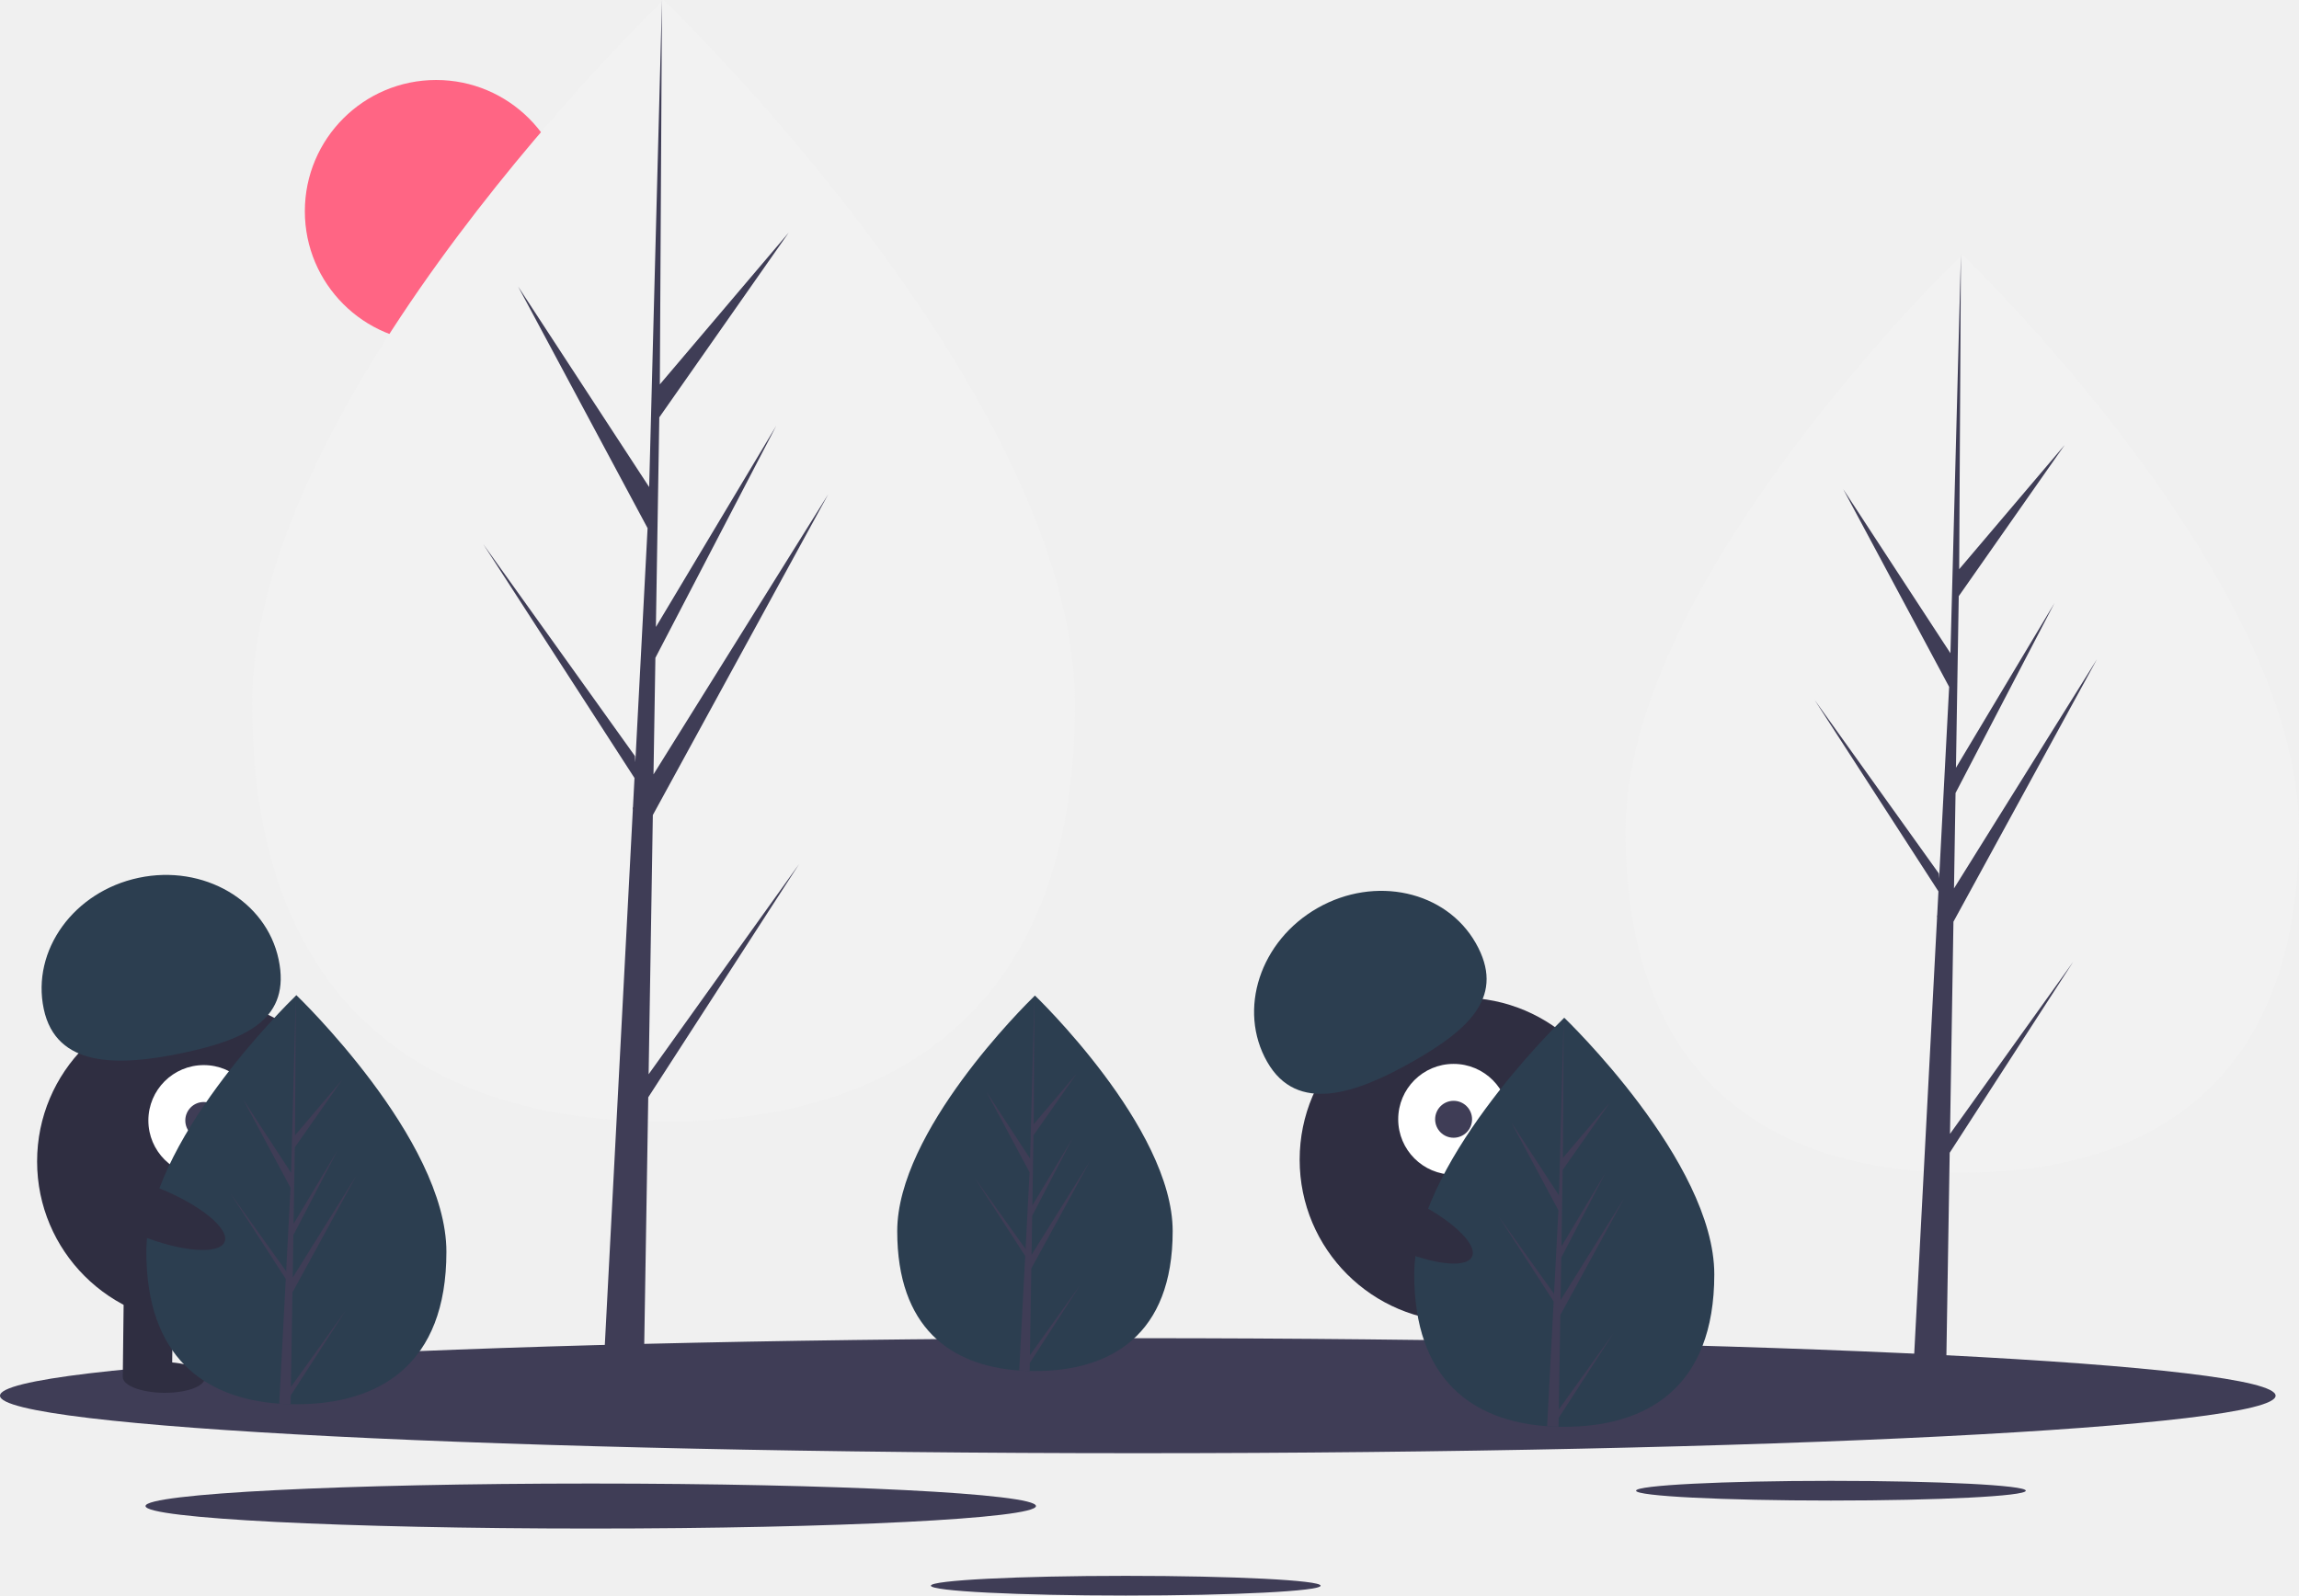
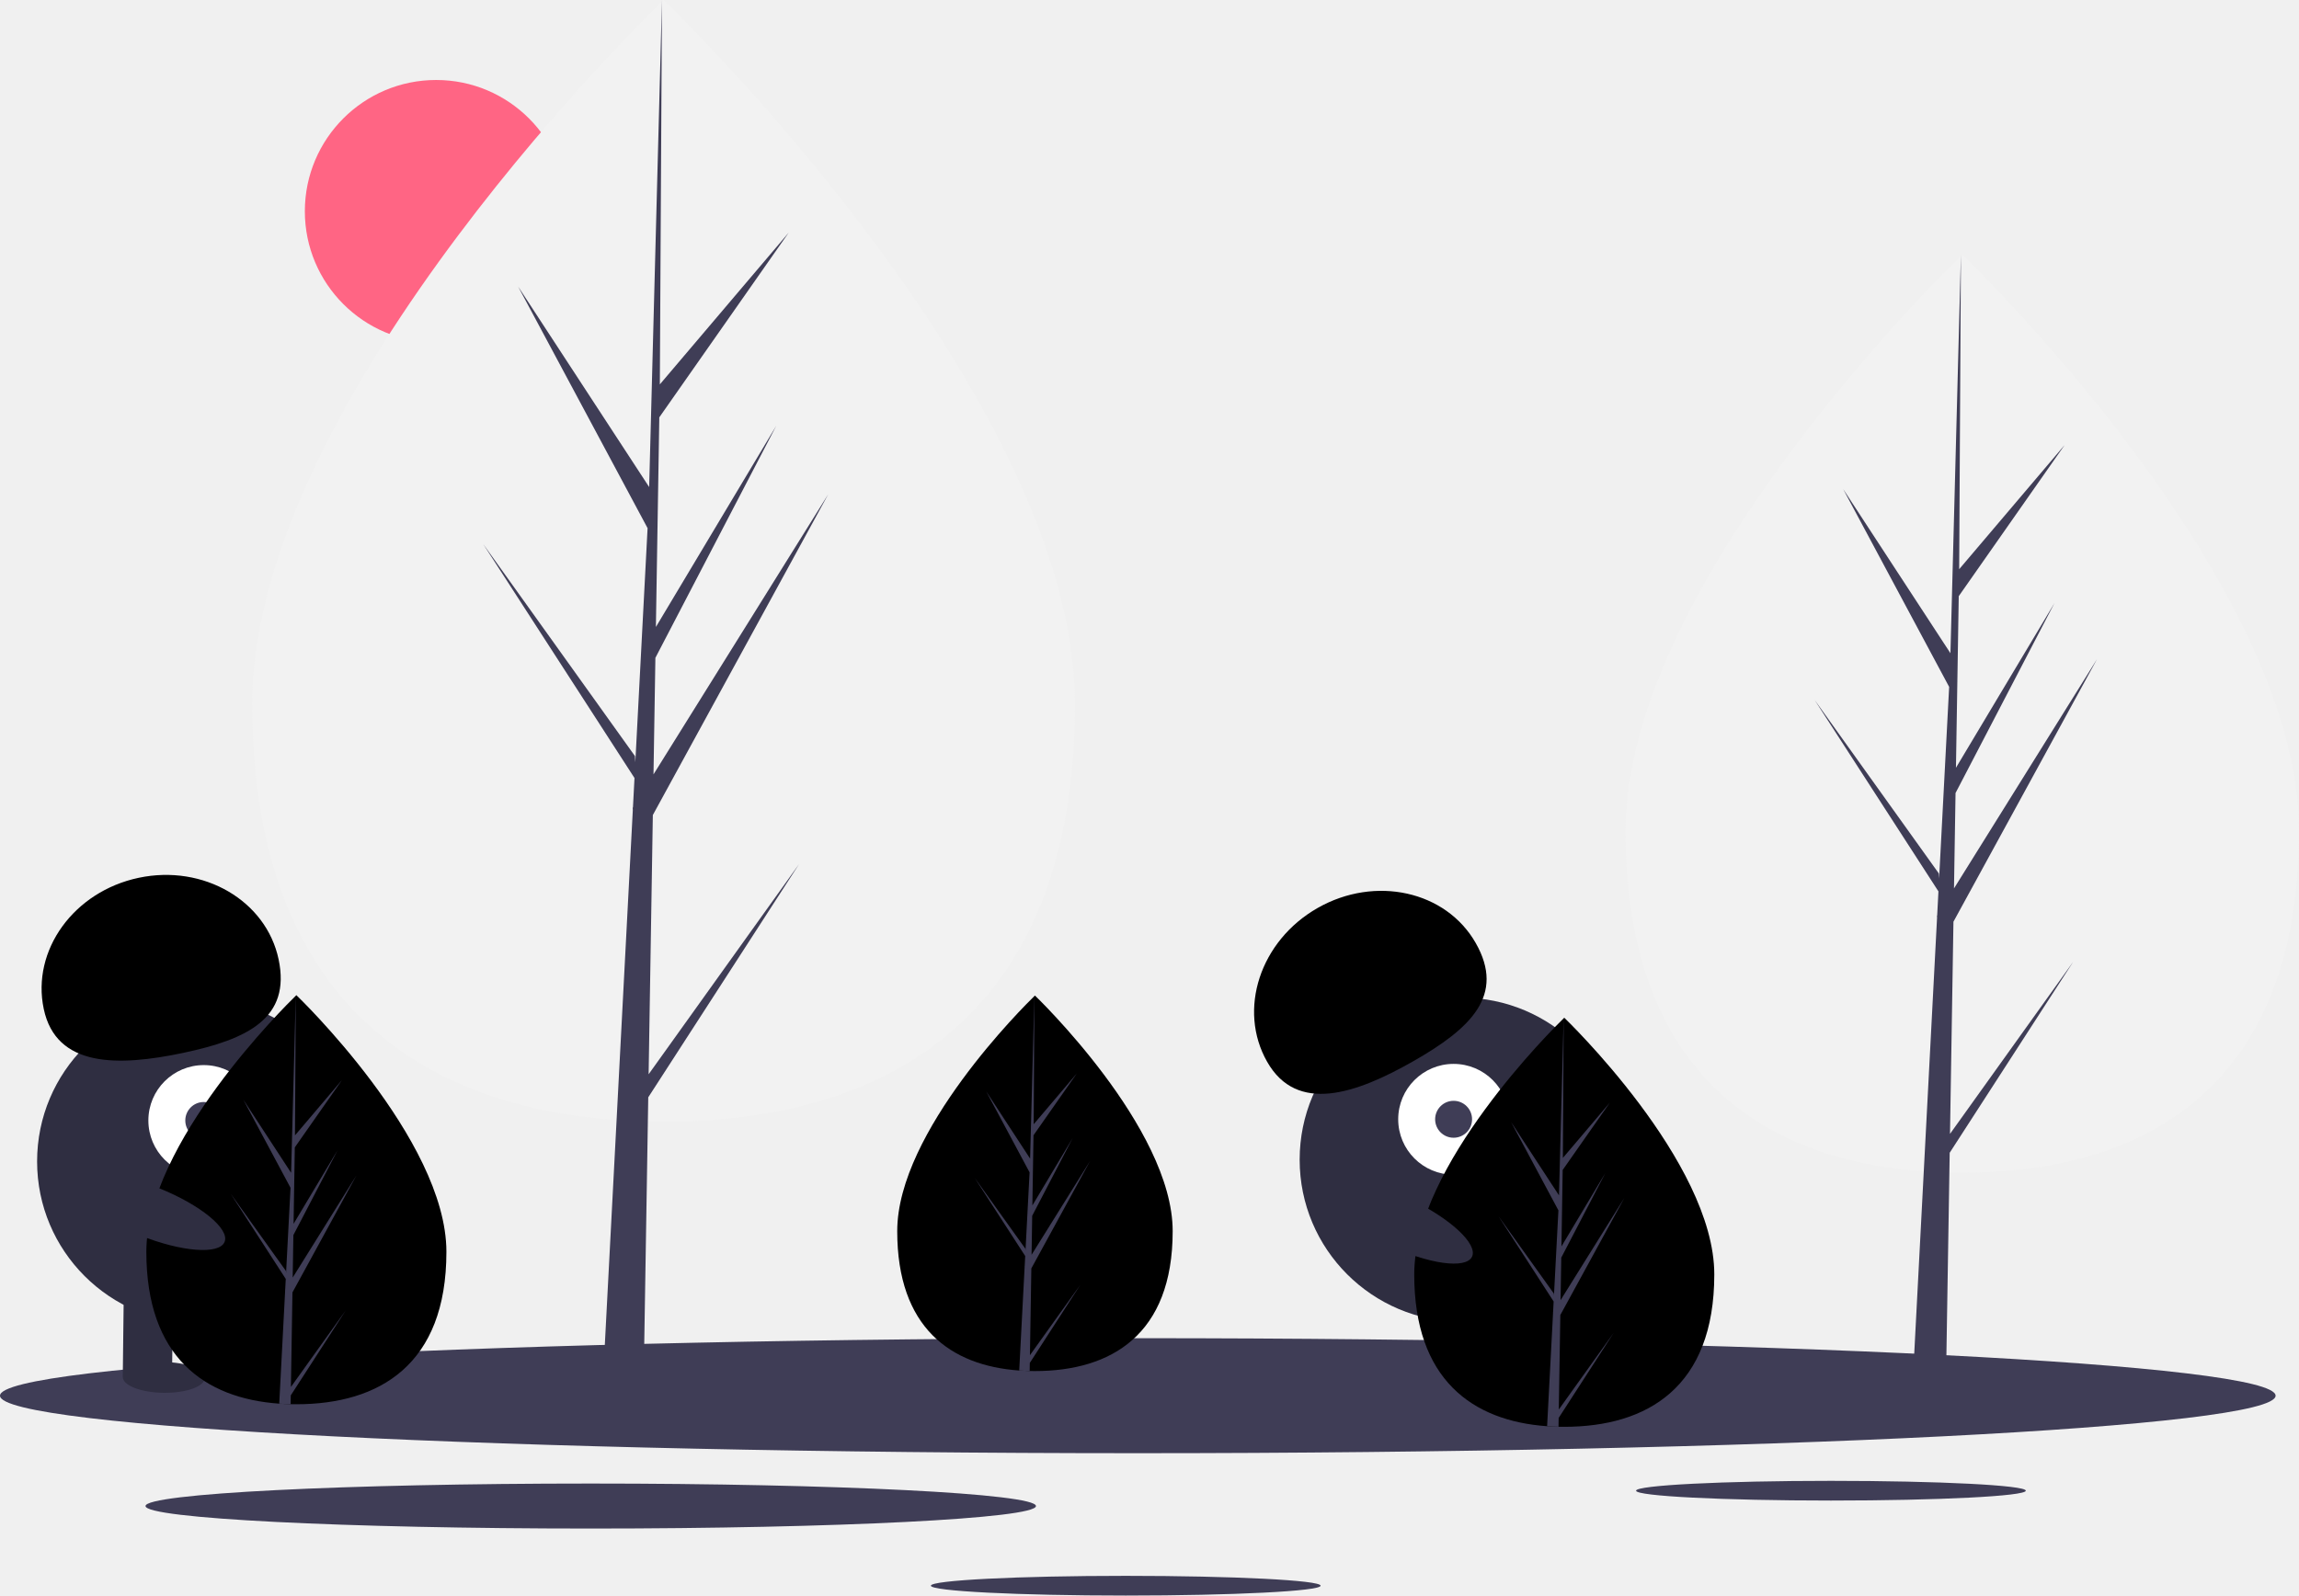
<svg xmlns="http://www.w3.org/2000/svg" id="a706cf1c-1654-439b-8fcf-310eb7aa0e00" data-name="Layer 1" width="1120.592" height="777.916" viewBox="0 0 1120.592 777.916">
  <circle cx="212.592" cy="103" r="64" fill="#ff6584" />
  <path d="M563.68,404.164c0,151.011-89.774,203.739-200.516,203.739S162.649,555.175,162.649,404.164,363.165,61.042,363.165,61.042,563.68,253.152,563.68,404.164Z" transform="translate(-39.70387 -61.04208)" fill="#f2f2f2" />
  <polygon points="316.156 523.761 318.21 397.378 403.674 241.024 318.532 377.552 319.455 320.725 378.357 207.605 319.699 305.687 319.699 305.687 321.359 203.481 384.433 113.423 321.621 187.409 322.658 0 316.138 248.096 316.674 237.861 252.547 139.704 315.646 257.508 309.671 371.654 309.493 368.625 235.565 265.329 309.269 379.328 308.522 393.603 308.388 393.818 308.449 394.99 293.29 684.589 313.544 684.589 315.974 535.005 389.496 421.285 316.156 523.761" fill="#3f3d56" />
  <path d="M1160.296,466.014c0,123.61-73.484,166.77-164.132,166.77s-164.132-43.16-164.132-166.77S996.165,185.152,996.165,185.152,1160.296,342.404,1160.296,466.014Z" transform="translate(-39.70387 -61.04208)" fill="#f2f2f2" />
  <polygon points="950.482 552.833 952.162 449.383 1022.119 321.4 952.426 433.154 953.182 386.639 1001.396 294.044 953.382 374.329 953.382 374.329 954.741 290.669 1006.369 216.952 954.954 277.514 955.804 124.11 950.467 327.188 950.906 318.811 898.414 238.464 950.064 334.893 945.173 428.327 945.027 425.847 884.514 341.294 944.844 434.608 944.232 446.293 944.123 446.469 944.173 447.428 931.764 684.478 948.343 684.478 950.332 562.037 1010.514 468.952 950.482 552.833" fill="#3f3d56" />
  <ellipse cx="554.592" cy="680.479" rx="554.592" ry="28.034" fill="#3f3d56" />
  <ellipse cx="892.445" cy="726.797" rx="94.989" ry="4.802" fill="#3f3d56" />
  <ellipse cx="548.72" cy="773.114" rx="94.989" ry="4.802" fill="#3f3d56" />
  <ellipse cx="287.944" cy="734.279" rx="217.014" ry="10.97" fill="#3f3d56" />
  <circle cx="97.084" cy="566.27" r="79" fill="#2f2e41" />
  <rect x="99.805" y="689.023" width="24" height="43" transform="translate(-31.32451 -62.31008) rotate(0.67509)" fill="#2f2e41" />
  <rect x="147.802" y="689.589" width="24" height="43" transform="translate(-31.31452 -62.87555) rotate(0.67509)" fill="#2f2e41" />
  <ellipse cx="119.546" cy="732.616" rx="7.5" ry="20" transform="translate(-654.1319 782.4795) rotate(-89.32491)" fill="#2f2e41" />
  <ellipse cx="167.554" cy="732.182" rx="7.5" ry="20" transform="translate(-606.2547 830.0553) rotate(-89.32491)" fill="#2f2e41" />
  <circle cx="99.319" cy="546.295" r="27" fill="#fff" />
  <circle cx="99.319" cy="546.295" r="9" fill="#3f3d56" />
-   <path d="M61.026,552.946c-6.042-28.641,14.688-57.265,46.3-63.934s62.138,11.143,68.18,39.784-14.978,38.93-46.591,45.599S67.068,581.587,61.026,552.946Z" transform="translate(-39.70387 -61.04208)" fill="#2c3e50" />
-   <path d="M257.296,671.384c0,55.076-32.74,74.306-73.13,74.306q-1.404,0-2.803-.031c-1.871-.04-3.725-.129-5.556-.254-36.451-2.58-64.771-22.799-64.771-74.021,0-53.008,67.739-119.896,72.827-124.846l.009-.009c.196-.192.294-.285.294-.285S257.296,616.308,257.296,671.384Z" transform="translate(-39.70387 -61.04208)" fill="#2c3e50" />
+   <path d="M61.026,552.946c-6.042-28.641,14.688-57.265,46.3-63.934s62.138,11.143,68.18,39.784-14.978,38.93-46.591,45.599S67.068,581.587,61.026,552.946Z" transform="translate(-39.70387 -61.04208)" fill="#000000" />
+   <path d="M257.296,671.384c0,55.076-32.74,74.306-73.13,74.306q-1.404,0-2.803-.031c-1.871-.04-3.725-.129-5.556-.254-36.451-2.58-64.771-22.799-64.771-74.021,0-53.008,67.739-119.896,72.827-124.846l.009-.009c.196-.192.294-.285.294-.285S257.296,616.308,257.296,671.384Z" transform="translate(-39.70387 -61.04208)" fill="#000000" />
  <path d="M181.502,737.265l26.747-37.374-26.814,41.477-.071,4.291c-1.871-.04-3.725-.129-5.556-.254l2.883-55.103-.022-.428.049-.08.272-5.204-26.881-41.58,26.965,37.677.062,1.105,2.179-41.633-23.013-42.966,23.294,35.658,2.268-86.314.009-.294v.285l-.379,68.064,22.911-26.983-23.004,32.847-.606,37.276L204.185,621.958l-21.48,41.259-.339,20.723,31.056-49.791-31.171,57.023Z" transform="translate(-39.70387 -61.04208)" fill="#3f3d56" />
  <circle cx="712.485" cy="565.415" r="79" fill="#2f2e41" />
  <rect x="741.777" y="691.824" width="24" height="43" transform="translate(-215.9946 191.864) rotate(-17.08345)" fill="#2f2e41" />
  <rect x="787.659" y="677.723" width="24" height="43" transform="matrix(0.95588, -0.29376, 0.29376, 0.95588, -209.8279, 204.7204)" fill="#2f2e41" />
  <ellipse cx="767.887" cy="732.003" rx="20" ry="7.5" transform="translate(-220.8593 196.8331) rotate(-17.08345)" fill="#2f2e41" />
  <ellipse cx="813.475" cy="716.946" rx="20" ry="7.5" transform="translate(-214.4248 209.561) rotate(-17.08345)" fill="#2f2e41" />
  <circle cx="708.522" cy="545.71" r="27" fill="#fff" />
  <circle cx="708.522" cy="545.71" r="9" fill="#3f3d56" />
-   <path d="M657.355,578.743c-14.49-25.433-3.478-59.016,24.594-75.009s62.576-8.341,77.065,17.093-2.391,41.644-30.463,57.637S671.845,604.176,657.355,578.743Z" transform="translate(-39.70387 -61.04208)" fill="#2c3e50" />
-   <path d="M611.296,661.299c0,50.557-30.054,68.21-67.13,68.21q-1.288,0-2.573-.029c-1.718-.037-3.419-.119-5.1-.233-33.461-2.368-59.457-20.929-59.457-67.948,0-48.659,62.181-110.059,66.852-114.603l.008-.008c.18-.176.27-.262.27-.262S611.296,610.742,611.296,661.299Z" transform="translate(-39.70387 -61.04208)" fill="#2c3e50" />
+   <path d="M657.355,578.743c-14.49-25.433-3.478-59.016,24.594-75.009s62.576-8.341,77.065,17.093-2.391,41.644-30.463,57.637S671.845,604.176,657.355,578.743Z" transform="translate(-39.70387 -61.04208)" fill="#000000" />
+   <path d="M611.296,661.299c0,50.557-30.054,68.21-67.13,68.21q-1.288,0-2.573-.029c-1.718-.037-3.419-.119-5.1-.233-33.461-2.368-59.457-20.929-59.457-67.948,0-48.659,62.181-110.059,66.852-114.603l.008-.008c.18-.176.27-.262.27-.262S611.296,610.742,611.296,661.299Z" transform="translate(-39.70387 -61.04208)" fill="#000000" />
  <path d="M541.72,721.774l24.553-34.307-24.614,38.074-.065,3.939c-1.718-.037-3.419-.119-5.1-.233l2.646-50.582-.02-.393.045-.074.249-4.777-24.675-38.168,24.753,34.585.057,1.014,2-38.217-21.125-39.44L541.806,625.928l2.082-79.232.008-.27v.262l-.348,62.48,21.031-24.769-21.117,30.152-.556,34.217,19.636-32.839-19.718,37.874-.311,19.023,28.508-45.706-28.614,52.344Z" transform="translate(-39.70387 -61.04208)" fill="#3f3d56" />
-   <path d="M875.296,682.384c0,55.076-32.74,74.306-73.13,74.306q-1.403,0-2.803-.031c-1.871-.04-3.725-.129-5.556-.254-36.451-2.58-64.771-22.799-64.771-74.021,0-53.008,67.739-119.896,72.827-124.846l.009-.009c.196-.192.294-.285.294-.285S875.296,627.308,875.296,682.384Z" transform="translate(-39.70387 -61.04208)" fill="#2c3e50" />
+   <path d="M875.296,682.384c0,55.076-32.74,74.306-73.13,74.306q-1.403,0-2.803-.031c-1.871-.04-3.725-.129-5.556-.254-36.451-2.58-64.771-22.799-64.771-74.021,0-53.008,67.739-119.896,72.827-124.846l.009-.009c.196-.192.294-.285.294-.285S875.296,627.308,875.296,682.384Z" transform="translate(-39.70387 -61.04208)" fill="#000000" />
  <path d="M799.502,748.265l26.747-37.374-26.814,41.477-.071,4.291c-1.871-.04-3.725-.129-5.556-.254l2.883-55.103-.022-.428.049-.08.272-5.204L770.108,654.011l26.965,37.677.062,1.105,2.179-41.633-23.013-42.966,23.294,35.658,2.268-86.314.009-.294v.285l-.379,68.064,22.911-26.983-23.004,32.847-.606,37.276L822.185,632.958l-21.48,41.259-.339,20.723,31.056-49.791-31.171,57.023Z" transform="translate(-39.70387 -61.04208)" fill="#3f3d56" />
  <ellipse cx="721.517" cy="656.822" rx="12.4" ry="39.5" transform="translate(-220.8352 966.2232) rotate(-64.62574)" fill="#2f2e41" />
  <ellipse cx="112.517" cy="651.822" rx="12.4" ry="39.5" transform="translate(-574.0794 452.7137) rotate(-68.15829)" fill="#2f2e41" />
</svg>
